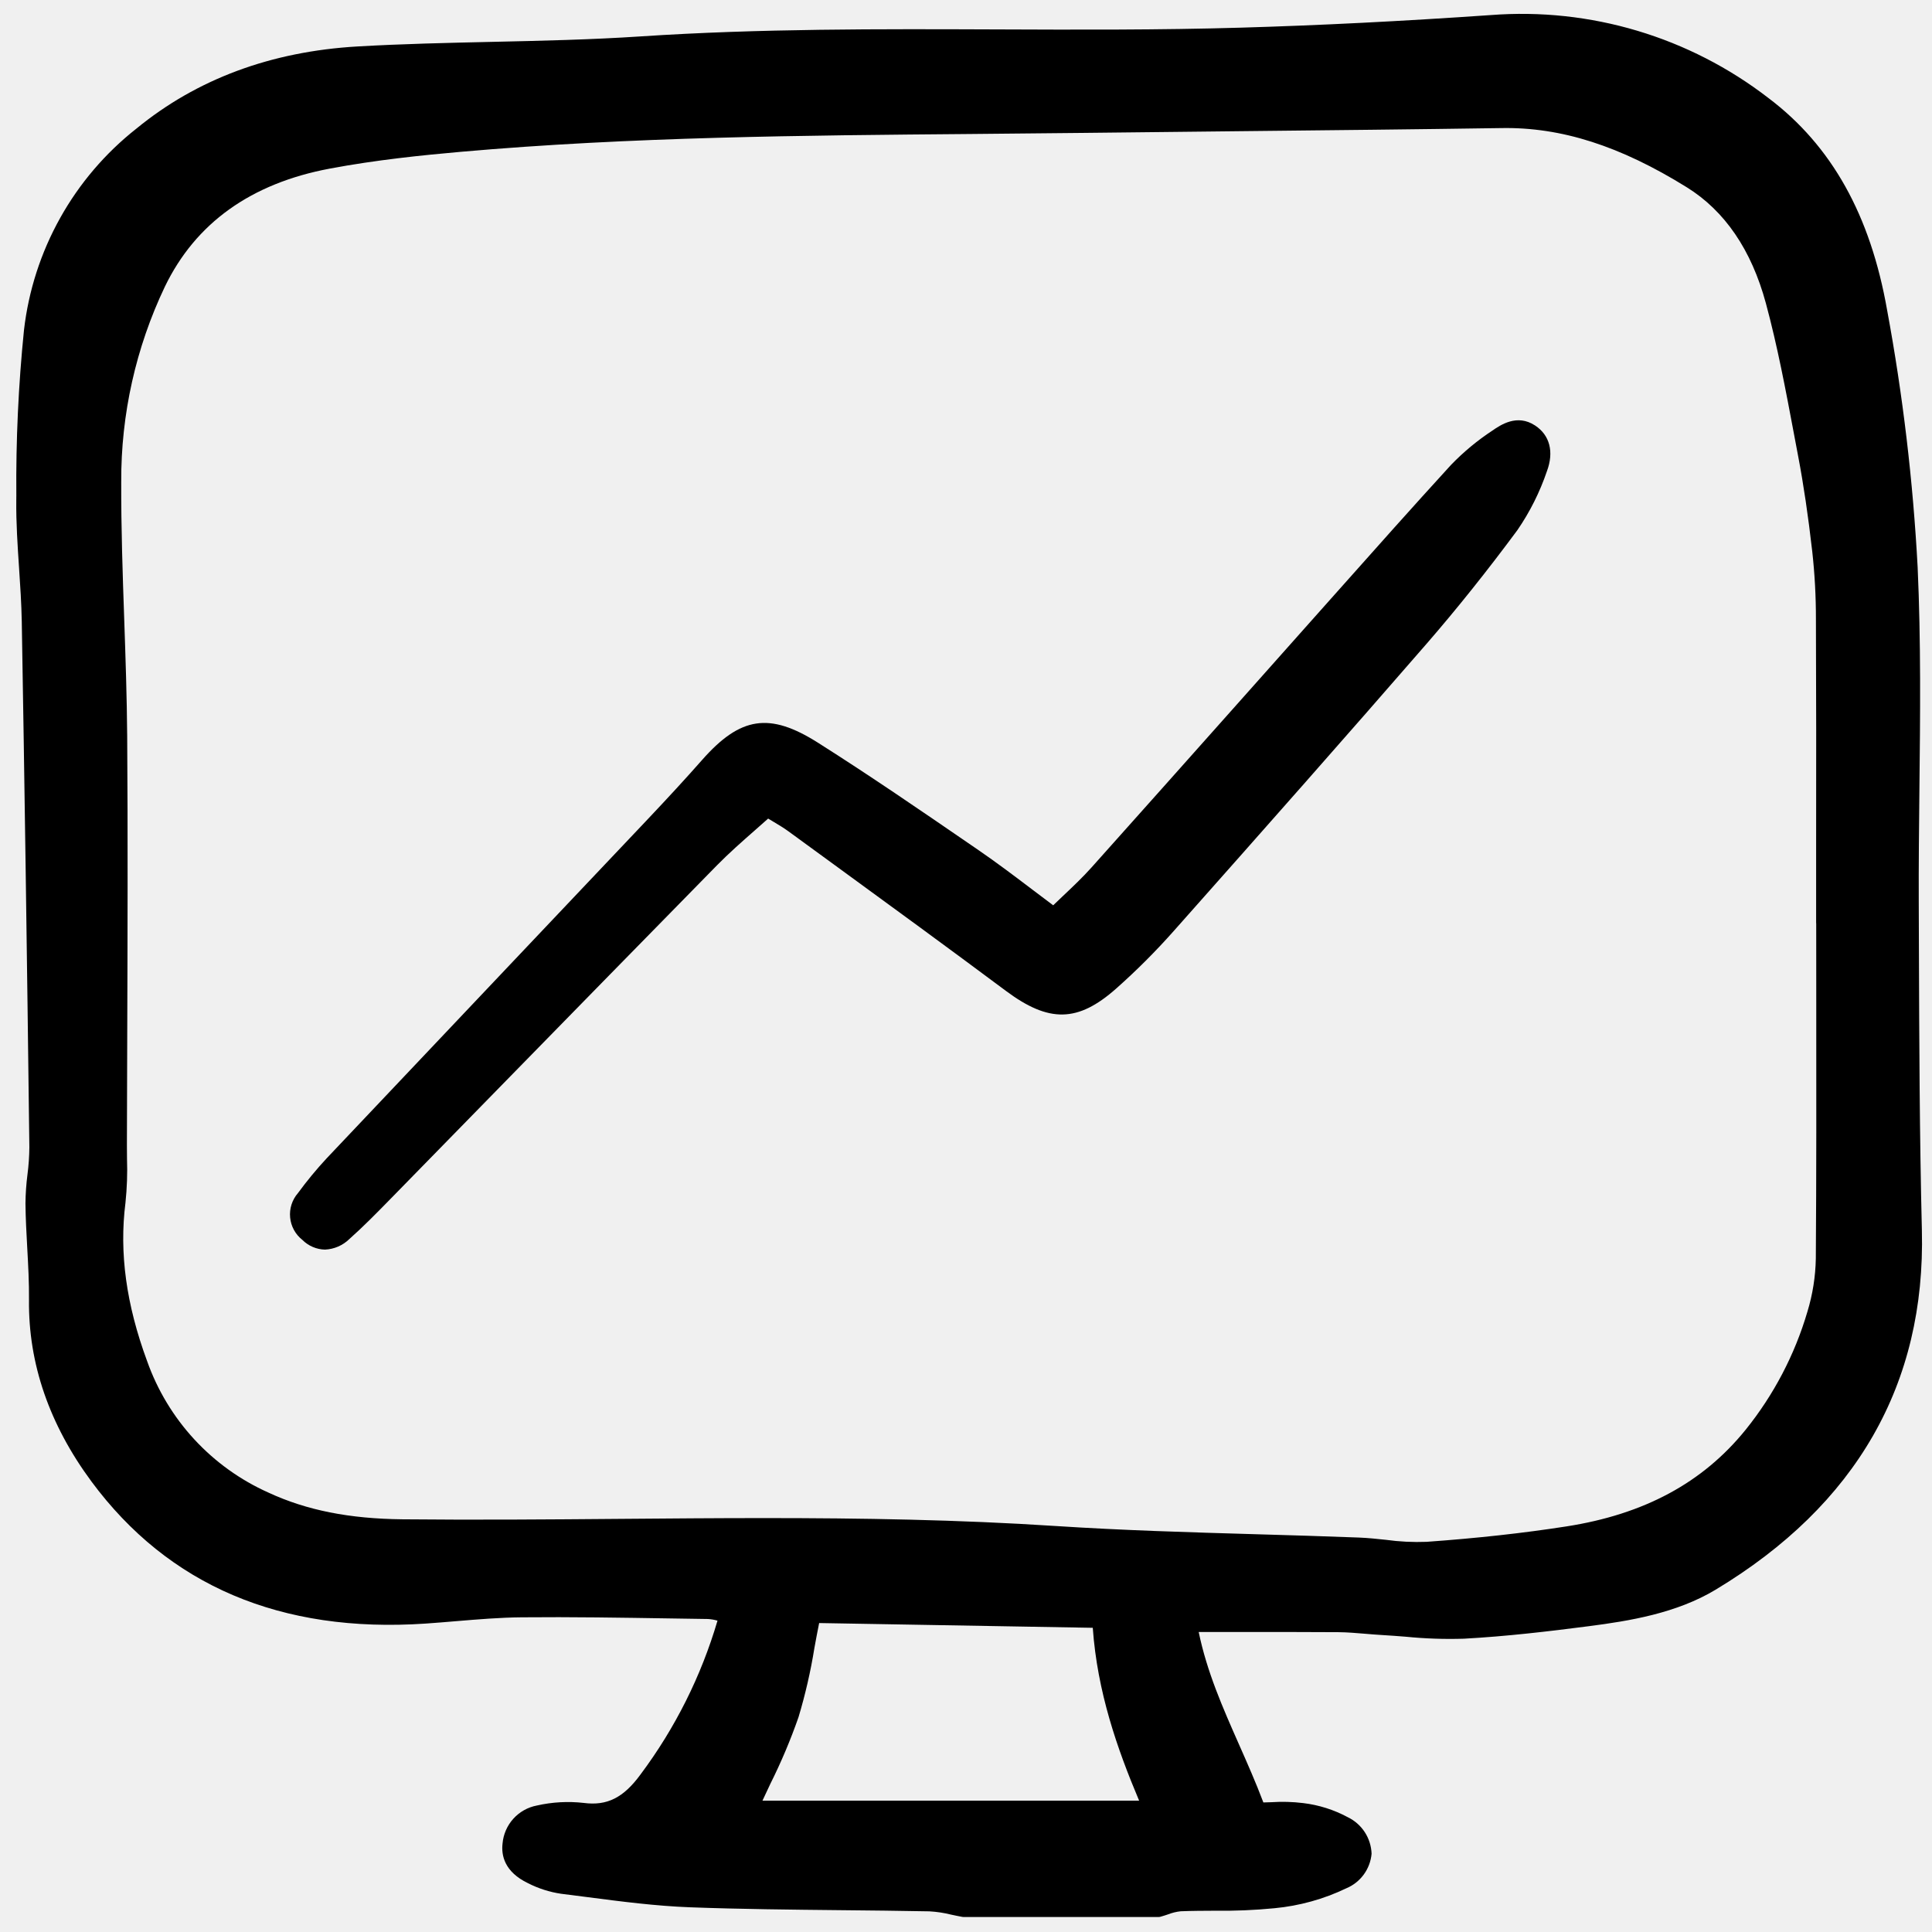
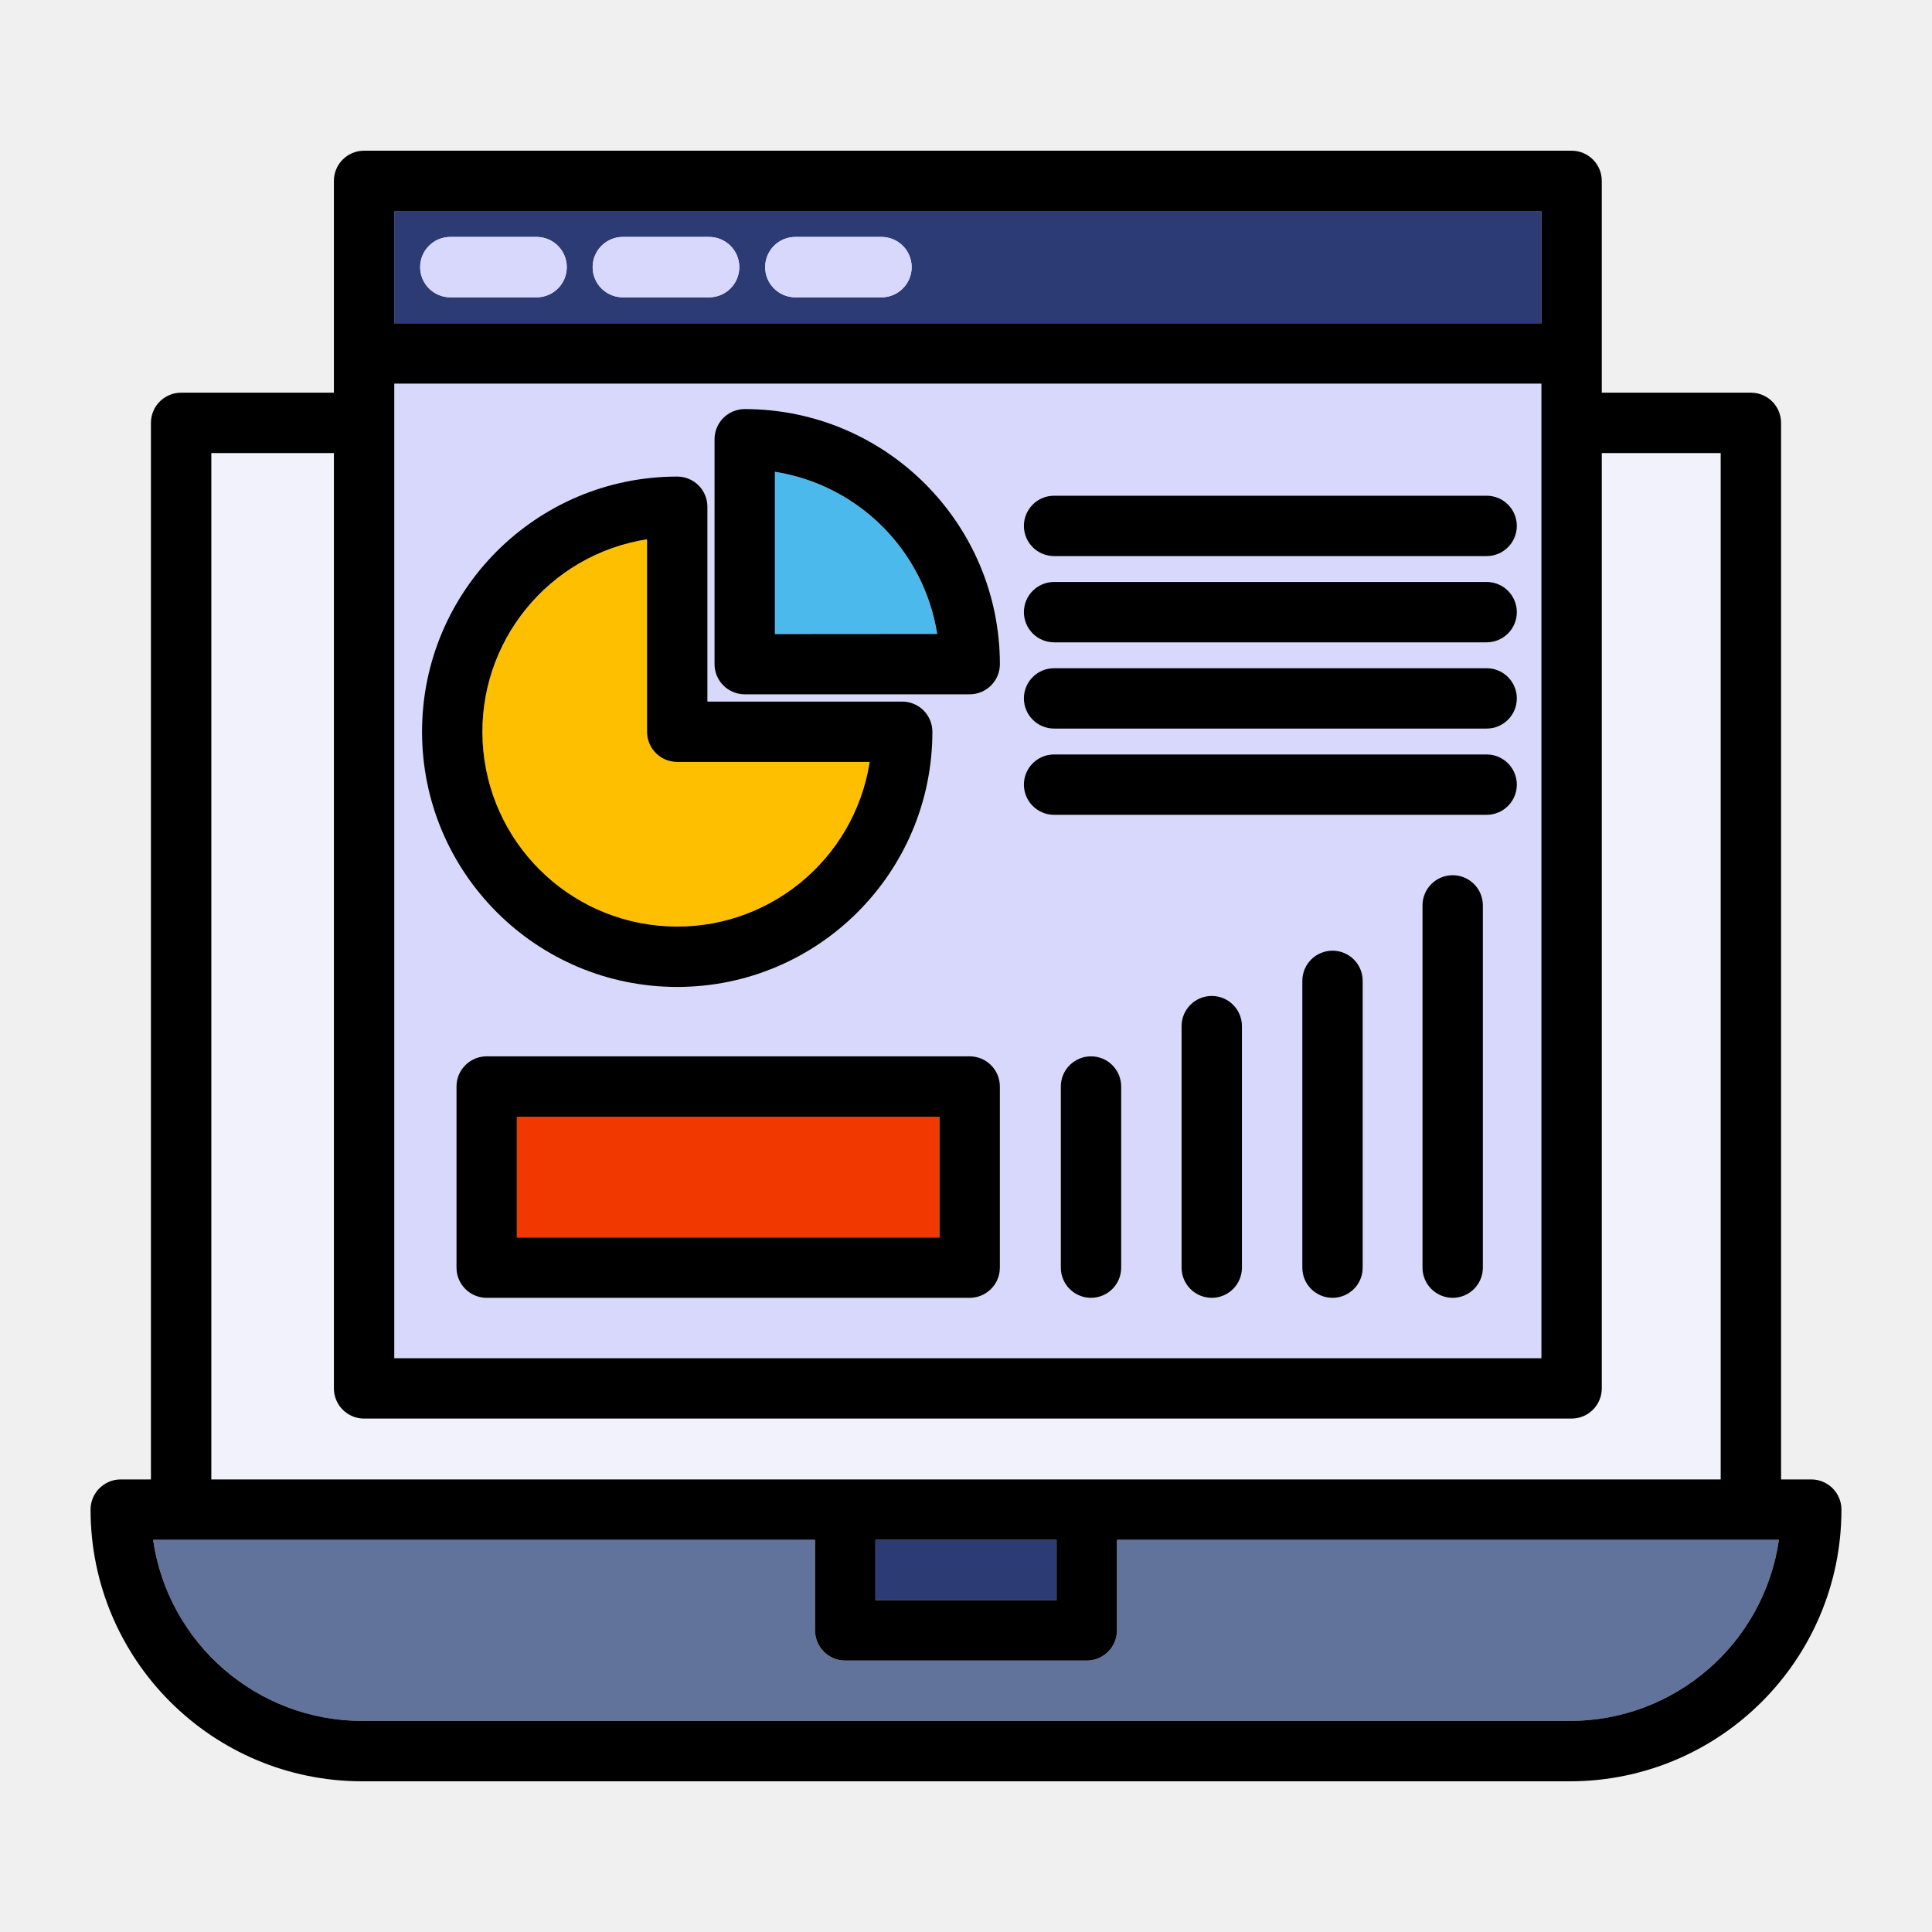
- <svg xmlns="http://www.w3.org/2000/svg" width="800px" height="800px" viewBox="0 -1 159 159" fill="none">
-   <g clip-path="url(#clip0)">
-     <path d="M35.017 132.618C35.867 132.56 36.717 132.488 37.568 132.417C39.332 132.27 41.155 132.117 42.937 132.102C47.014 132.063 51.164 132.131 55.176 132.194L58.265 132.241C58.531 132.258 58.794 132.303 59.049 132.377C57.707 136.94 55.562 141.225 52.715 145.033C51.313 146.95 49.963 147.629 48.046 147.378C46.755 147.231 45.448 147.304 44.181 147.591C43.435 147.733 42.755 148.115 42.246 148.679C41.736 149.244 41.425 149.96 41.359 150.718C41.244 151.692 41.514 153.05 43.454 153.983C44.308 154.419 45.227 154.713 46.175 154.853C46.906 154.943 47.638 155.038 48.369 155.133C51.126 155.492 53.977 155.862 56.805 155.967C60.94 156.12 65.142 156.163 69.207 156.204C71.637 156.228 74.066 156.253 76.494 156.3C77.1 156.334 77.701 156.426 78.288 156.573C78.593 156.638 78.897 156.703 79.198 156.757C79.236 156.763 79.274 156.767 79.312 156.767H95.335C95.394 156.767 95.452 156.759 95.509 156.743C95.711 156.688 95.913 156.621 96.114 156.554C96.452 156.421 96.807 156.333 97.168 156.294C98.089 156.256 99.036 156.253 99.951 156.249C101.597 156.272 103.243 156.204 104.881 156.044C106.934 155.851 108.938 155.296 110.798 154.403C111.37 154.165 111.867 153.774 112.234 153.273C112.6 152.772 112.823 152.18 112.879 151.561C112.857 150.929 112.663 150.314 112.319 149.784C111.973 149.253 111.49 148.828 110.921 148.553C109.782 147.939 108.538 147.545 107.254 147.391C106.384 147.284 105.505 147.26 104.63 147.318C104.412 147.326 104.192 147.333 103.973 147.338C103.356 145.704 102.657 144.122 101.978 142.588C100.621 139.519 99.334 136.608 98.65 133.31H101.462C104.453 133.31 107.298 133.304 110.145 133.325C110.875 133.331 111.629 133.396 112.356 133.456C112.826 133.496 113.296 133.536 113.767 133.562C114.409 133.598 115.052 133.649 115.695 133.699C117.282 133.857 118.877 133.912 120.472 133.862C123.991 133.671 127.5 133.254 130.768 132.831C134.119 132.397 137.964 131.772 141.194 129.828C152.767 122.857 158.481 112.904 158.167 100.243C157.976 92.499 157.949 84.618 157.923 76.996L157.91 73.283C157.898 70.177 157.932 67.016 157.964 63.958C158.03 57.969 158.095 51.776 157.819 45.688C157.44 38.587 156.602 31.518 155.307 24.527C153.932 16.7 150.739 10.991 145.547 7.074C139.03 2.04 130.882 -0.395 122.678 0.241C115.323 0.749 108.589 1.088 102.09 1.277C95.419 1.473 88.63 1.447 82.063 1.421C72.449 1.386 62.507 1.348 52.723 1.996C48.662 2.265 44.515 2.357 40.504 2.445C36.868 2.527 33.108 2.609 29.412 2.824C22.307 3.237 16.192 5.509 11.235 9.577C8.675 11.592 6.538 14.095 4.949 16.942C3.359 19.788 2.348 22.922 1.974 26.162C1.515 30.693 1.305 35.246 1.344 39.8L1.34 40.18C1.321 42.042 1.448 43.922 1.569 45.741C1.667 47.188 1.764 48.685 1.792 50.15C2.015 63.147 2.213 76.896 2.416 93.419C2.409 94.17 2.358 94.92 2.26 95.665C2.159 96.453 2.104 97.246 2.096 98.041C2.108 99.265 2.176 100.501 2.242 101.697C2.32 103.109 2.401 104.569 2.386 105.996C2.329 111.211 4.059 116.234 7.527 120.926C13.86 129.48 23.11 133.422 35.017 132.618ZM149.471 75.048L149.475 81.865C149.481 88.655 149.488 95.675 149.439 102.581C149.412 104.063 149.178 105.534 148.746 106.952C147.704 110.495 145.975 113.797 143.659 116.67C140.138 121.025 135.313 123.626 128.907 124.622C125.342 125.176 121.58 125.591 117.403 125.89C116.284 125.933 115.163 125.877 114.054 125.724C113.33 125.647 112.581 125.567 111.836 125.538C109.005 125.428 106.172 125.346 103.34 125.264C97.936 125.107 92.346 124.945 86.868 124.587C78.91 124.066 70.865 123.935 62.911 123.935C58.932 123.935 54.973 123.969 51.06 124C45.185 124.049 39.11 124.097 33.139 124.036C28.744 123.991 25.235 123.294 22.097 121.84C19.786 120.809 17.709 119.318 15.991 117.457C14.274 115.596 12.953 113.405 12.107 111.016C10.385 106.355 9.803 102.091 10.326 97.98C10.452 96.773 10.494 95.56 10.452 94.348C10.448 93.976 10.444 93.606 10.444 93.236C10.451 90.215 10.459 87.193 10.471 84.171C10.498 76.112 10.526 67.778 10.467 59.579C10.443 56.371 10.331 53.116 10.223 49.967C10.093 46.254 9.963 42.416 9.977 38.647C9.953 33.094 11.18 27.607 13.567 22.595C16.091 17.362 20.655 14.092 27.14 12.876C30.952 12.16 34.741 11.775 37.946 11.492C51.912 10.26 66.165 10.142 79.944 10.027C83.031 10.001 86.119 9.971 89.207 9.937C93.589 9.884 97.971 9.836 102.353 9.793C109.303 9.721 116.489 9.646 123.558 9.54C128.495 9.452 133.336 11.012 138.807 14.405C141.945 16.35 144.139 19.564 145.328 23.956C146.279 27.473 146.968 31.134 147.633 34.677L147.986 36.55C148.429 38.876 148.808 41.436 149.144 44.379C149.349 46.229 149.45 48.088 149.447 49.948C149.471 56.062 149.476 62.177 149.464 68.292V74.932C149.463 74.97 149.465 75.009 149.471 75.047V75.048ZM63.404 145.795C64.29 144.022 65.061 142.194 65.715 140.323C66.277 138.454 66.714 136.551 67.024 134.625C67.148 133.947 67.274 133.263 67.414 132.574L89.933 132.965C90.308 138.248 91.944 142.917 93.749 147.193H62.748C62.963 146.728 63.184 146.261 63.404 145.795Z" fill="#000000" />
-     <path d="M126.331 34.015C124.846 33.038 123.481 33.982 122.825 34.434C121.586 35.247 120.442 36.197 119.413 37.264C116.267 40.704 113.118 44.245 110.073 47.668L107.685 50.35C105.706 52.572 103.729 54.794 101.752 57.019C97.784 61.48 93.811 65.937 89.831 70.389C89.116 71.19 88.326 71.937 87.49 72.728C87.222 72.982 86.95 73.241 86.676 73.505C86.098 73.073 85.535 72.647 84.981 72.227C83.465 71.079 82.033 69.996 80.538 68.97L79.929 68.552C75.826 65.736 71.583 62.823 67.303 60.115C63.337 57.608 60.937 57.965 57.784 61.54C56.456 63.047 55.009 64.621 53.094 66.645C49.386 70.565 45.676 74.482 41.964 78.397C36.936 83.704 31.91 89.013 26.886 94.325C26.042 95.234 25.252 96.191 24.52 97.191C24.282 97.464 24.103 97.783 23.992 98.127C23.881 98.472 23.842 98.836 23.877 99.196C23.911 99.556 24.018 99.906 24.192 100.224C24.365 100.541 24.602 100.82 24.886 101.043C25.379 101.537 26.041 101.822 26.738 101.84C27.496 101.809 28.216 101.497 28.758 100.965C29.922 99.93 31.024 98.804 32.11 97.695C35.124 94.615 38.136 91.534 41.148 88.451C47.093 82.368 53.045 76.29 59.001 70.218C59.985 69.217 61.066 68.264 62.113 67.344C62.482 67.019 62.851 66.694 63.218 66.367C63.348 66.445 63.474 66.52 63.594 66.593C64.082 66.885 64.505 67.136 64.89 67.419L68.611 70.133C73.266 73.529 78.08 77.039 82.776 80.542C86.329 83.193 88.705 83.148 91.854 80.361C93.529 78.877 95.112 77.294 96.596 75.62C104.364 66.87 110.875 59.502 117.403 51.984C119.905 49.102 122.419 45.954 124.88 42.627C125.907 41.132 126.723 39.503 127.307 37.785C127.903 36.189 127.548 34.813 126.331 34.015Z" fill="#000000" />
+ <svg xmlns="http://www.w3.org/2000/svg" width="800px" height="800px" viewBox="0 0 64 64">
+   <defs>
+     <style>.cls-1{fill:#f2f2fc;}.cls-2{fill:#61729b;}.cls-3{fill:#2c3b73;}.cls-4{fill:#d8d8fc;}.cls-5{fill:#fdbf00;}.cls-6{fill:#4bb9ec;}.cls-7{fill:#f03800;}</style>
+   </defs>
+   <g id="dashboard">
+     <path class="cls-1" d="M57,15.008H53.061V45.992a1,1,0,0,1-1,1h-40a1,1,0,0,1-1-1V15.008H7v34H57Z" />
+     <path class="cls-2" d="M37,51.008v3a1,1,0,0,1-1,1H28a1,1,0,0,1-1-1v-3H5.071a7.006,7.006,0,0,0,6.929,6H52a7,7,0,0,0,6.929-6Z" />
+     <rect class="cls-3" height="2" width="6" x="29" y="51.008" />
+     <path class="cls-4" d="M51.061,12.706h-38V44.992h38ZM22.434,15.787a1,1,0,0,1,1,1V23.24h6.453a1,1,0,0,1,1,1,8.453,8.453,0,1,1-8.453-8.453Zm10.688,26.2a1,1,0,0,1-1,1h-16a1,1,0,0,1-1-1v-6a1,1,0,0,1,1-1h16a1,1,0,0,1,1,1ZM32.123,23H24.67a1,1,0,0,1-1-1V14.551a1,1,0,0,1,1-1A8.457,8.457,0,0,1,33.123,22,1,1,0,0,1,32.123,23Zm5.018,18.987a1,1,0,0,1-2,0v-6a1,1,0,0,1,2,0Zm4,0a1,1,0,0,1-2,0v-8a1,1,0,0,1,2,0Zm4,0a1,1,0,0,1-2,0v-9.5a1,1,0,0,1,2,0Zm3.981,0a1,1,0,0,1-2,0v-12a1,1,0,0,1,2,0Zm.125-15H34.918a1,1,0,0,1,0-2H49.247a1,1,0,0,1,0,2Zm0-2.857H34.918a1,1,0,0,1,0-2H49.247a1,1,0,0,1,0,2Zm0-2.857H34.918a1,1,0,0,1,0-2H49.247a1,1,0,0,1,0,2Zm0-2.857H34.918a1,1,0,0,1,0-2H49.247a1,1,0,0,1,0,2Z" />
+     <path class="cls-3" d="M51.061,6.992h-38v3.714h38ZM17.775,9.849H14.918a1,1,0,0,1,0-2h2.857a1,1,0,0,1,0,2Zm5.715,0H20.632a1,1,0,0,1,0-2H23.49a1,1,0,0,1,0,2Zm5.714,0H26.347a1,1,0,1,1,0-2H29.2a1,1,0,0,1,0,2Z" />
+     <path d="M60,49.008H59v-35a1,1,0,0,0-1-1H53.061V5.992a1,1,0,0,0-1-1h-40a1,1,0,0,0-1,1v7.016H6a1,1,0,0,0-1,1v35H4a1,1,0,0,0-1,1,9,9,0,0,0,9,9H52a9,9,0,0,0,9-9A1,1,0,0,0,60,49.008Zm-8,8H12a7.006,7.006,0,0,1-6.929-6H27v3a1,1,0,0,0,1,1h8a1,1,0,0,0,1-1v-3H58.929A7,7,0,0,1,52,57.008Zm-38.939-44.3h38V44.992h-38Zm0-5.714h38v3.714h-38ZM7,15.008h4.061V45.992a1,1,0,0,0,1,1h40a1,1,0,0,0,1-1V15.008H57v34H7Zm22,36h6v2H29Z" />
+     <path class="cls-4" d="M17.775,7.849H14.918a1,1,0,0,0,0,2h2.857a1,1,0,0,0,0-2Z" />
+     <path class="cls-4" d="M23.49,7.849H20.632a1,1,0,0,0,0,2H23.49a1,1,0,0,0,0-2Z" />
+     <path class="cls-4" d="M29.2,7.849H26.347a1,1,0,1,0,0,2H29.2a1,1,0,0,0,0-2Z" />
+     <path class="cls-5" d="M22.434,30.694A6.459,6.459,0,0,0,28.81,25.24H22.434a1,1,0,0,1-1-1V17.864a6.454,6.454,0,0,0,1,12.83Z" />
+     <path d="M22.434,32.694a8.457,8.457,0,0,0,8.453-8.453,1,1,0,0,0-1-1H23.434V16.787a1,1,0,0,0-1-1,8.453,8.453,0,1,0,0,16.907Zm-1-14.83V24.24a1,1,0,0,0,1,1H28.81a6.454,6.454,0,1,1-7.376-7.376Z" />
+     <path class="cls-6" d="M25.669,15.628V21h5.376A6.464,6.464,0,0,0,25.669,15.628Z" />
+     <path d="M24.67,13.551a1,1,0,0,0-1,1V22a1,1,0,0,0,1,1h7.453a1,1,0,0,0,1-1A8.457,8.457,0,0,0,24.67,13.551Zm1,7.453V15.628A6.464,6.464,0,0,1,31.046,21Z" />
+     <path d="M36.141,34.992a1,1,0,0,0-1,1v6a1,1,0,0,0,2,0v-6A1,1,0,0,0,36.141,34.992Z" />
+     <path d="M40.141,32.992a1,1,0,0,0-1,1v8a1,1,0,0,0,2,0v-8A1,1,0,0,0,40.141,32.992Z" />
+     <path d="M44.141,31.492a1,1,0,0,0-1,1v9.5a1,1,0,0,0,2,0v-9.5A1,1,0,0,0,44.141,31.492Z" />
+     <path d="M48.122,28.992a1,1,0,0,0-1,1v12a1,1,0,0,0,2,0v-12A1,1,0,0,0,48.122,28.992Z" />
+     <path d="M49.247,16.421H34.918a1,1,0,0,0,0,2H49.247a1,1,0,0,0,0-2Z" />
+     <path d="M49.247,19.278H34.918a1,1,0,0,0,0,2H49.247a1,1,0,0,0,0-2Z" />
+     <path d="M49.247,22.135H34.918a1,1,0,0,0,0,2H49.247a1,1,0,0,0,0-2Z" />
+     <path d="M49.247,24.992H34.918a1,1,0,0,0,0,2H49.247a1,1,0,0,0,0-2Z" />
+     <rect class="cls-7" height="4" width="14" x="17.122" y="36.992" />
+     <path d="M32.122,34.992h-16a1,1,0,0,0-1,1v6a1,1,0,0,0,1,1h16a1,1,0,0,0,1-1v-6A1,1,0,0,0,32.122,34.992Zm-1,6h-14v-4h14Z" />
  </g>
-   <defs>
-     <clipPath id="clip0">
-       <rect width="158" height="157" fill="white" transform="translate(0.777344)" />
-     </clipPath>
-   </defs>
</svg>
